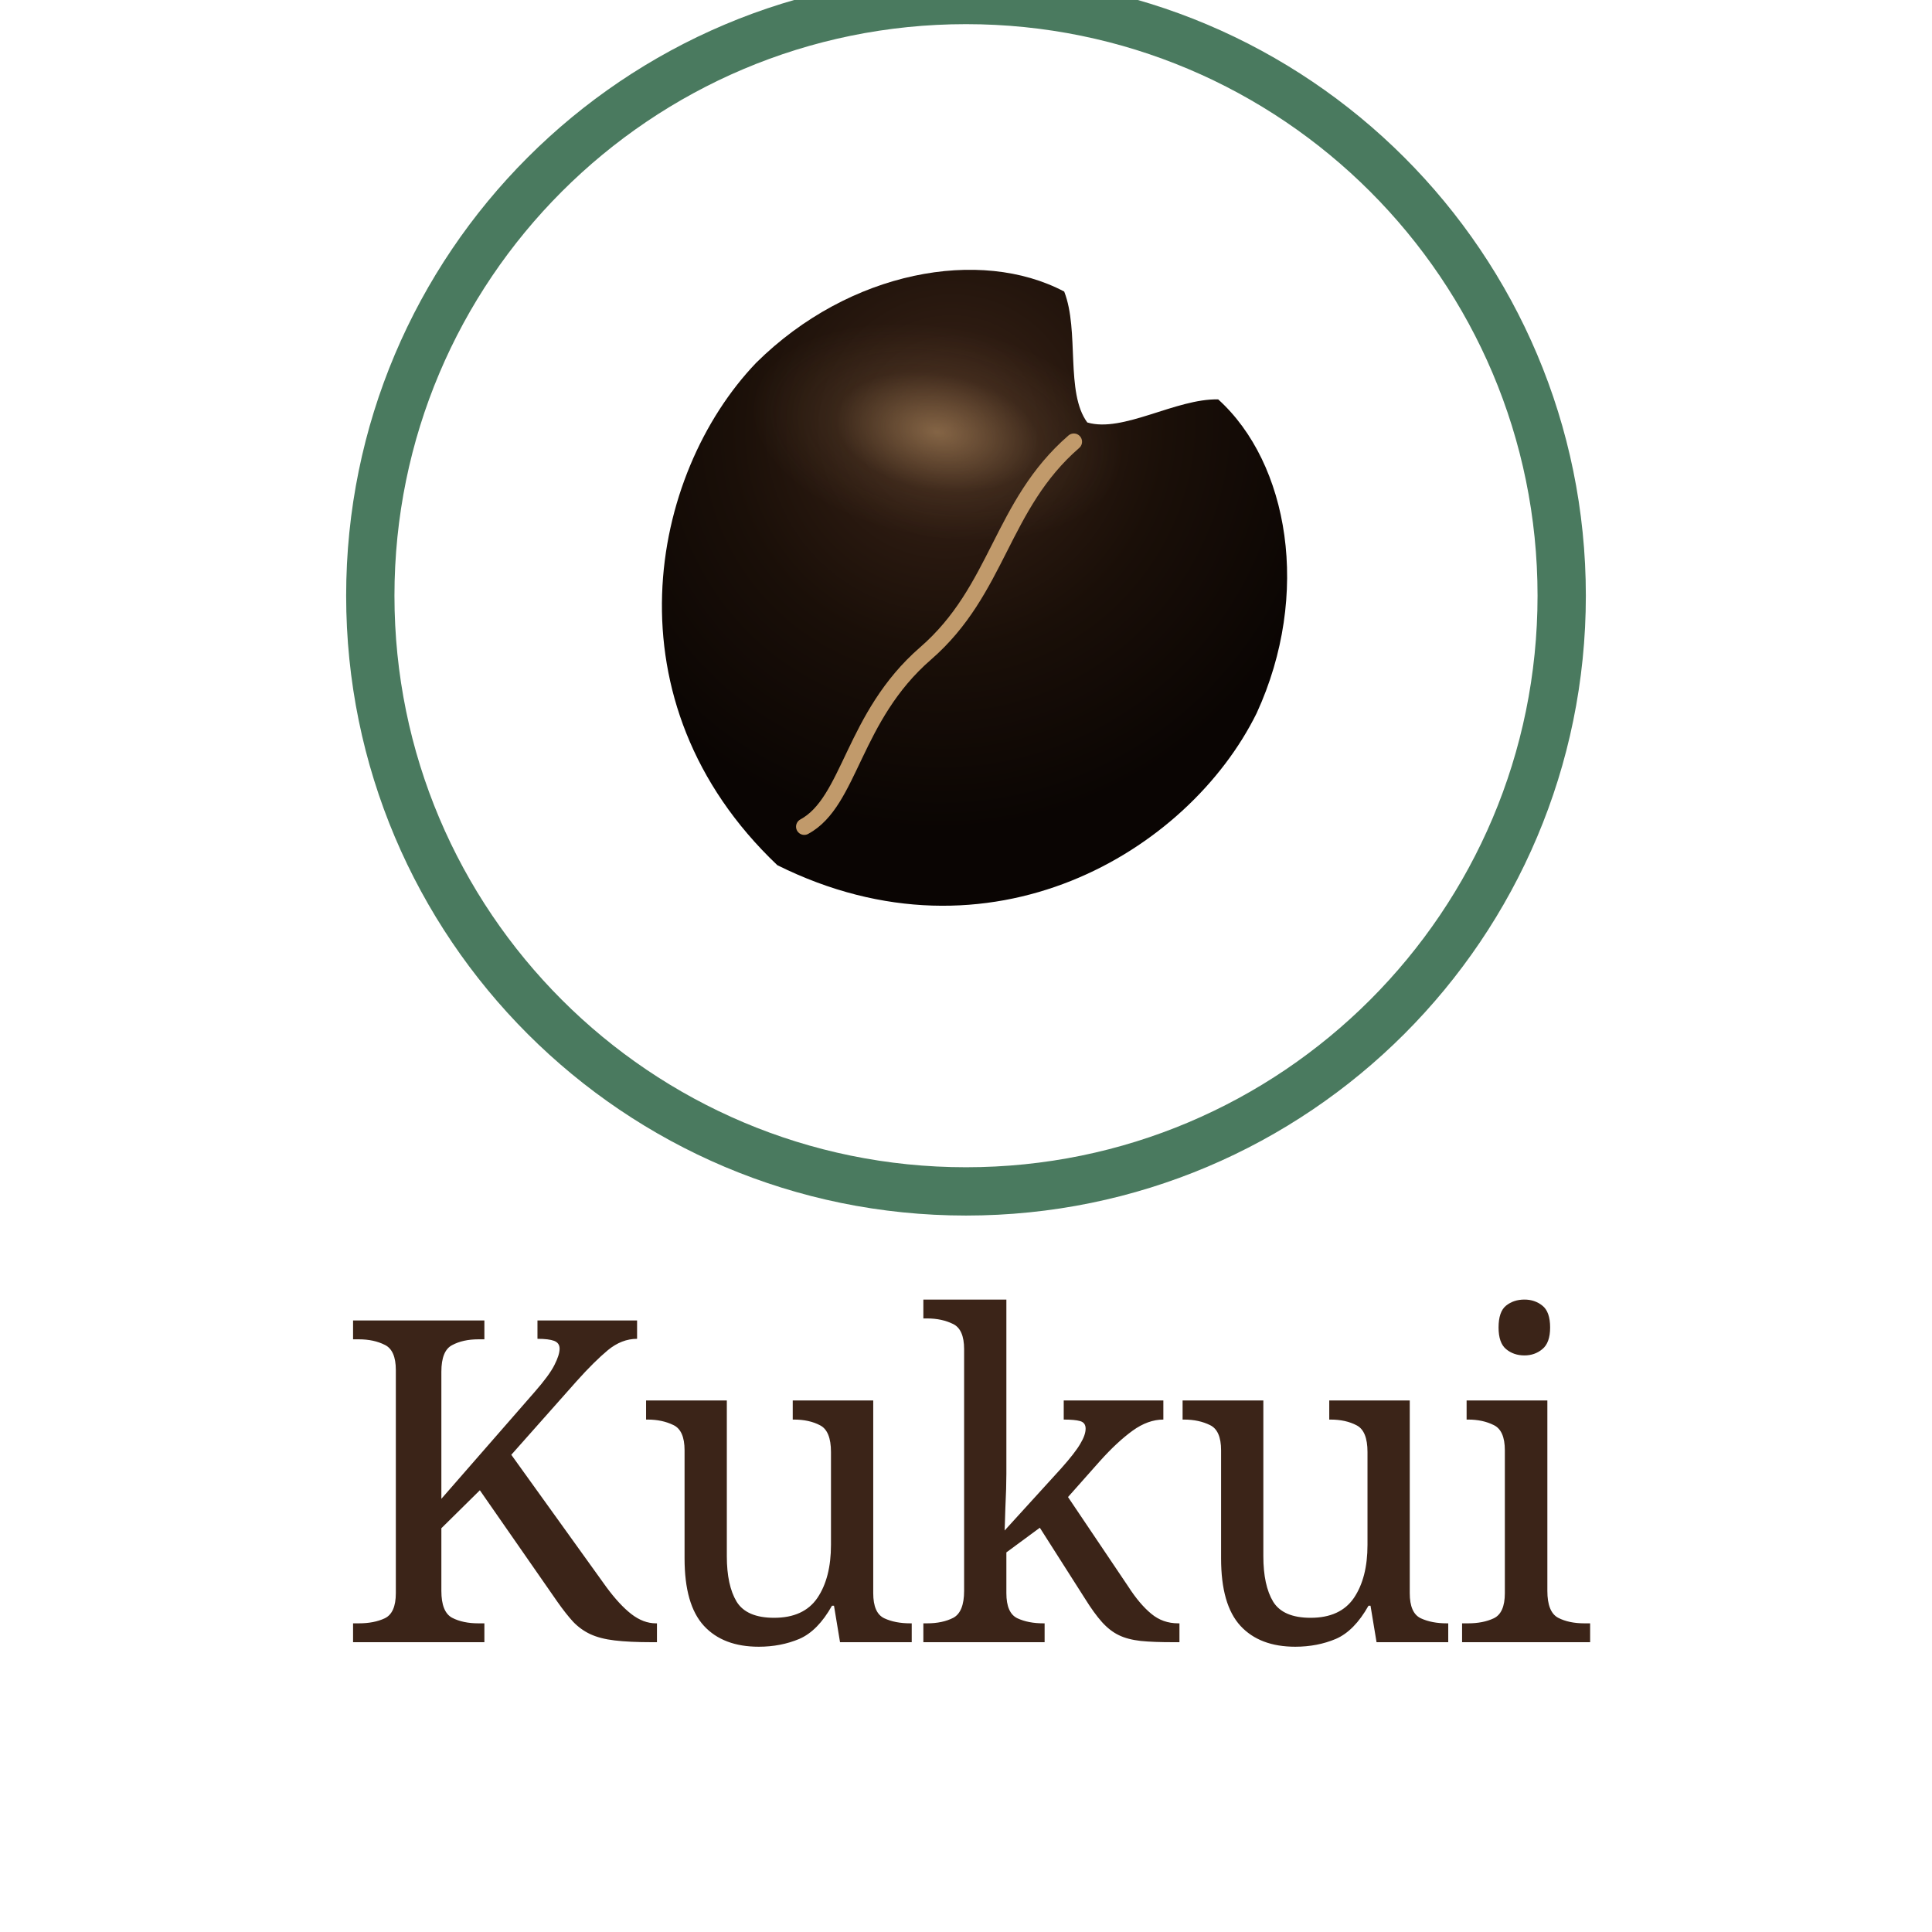
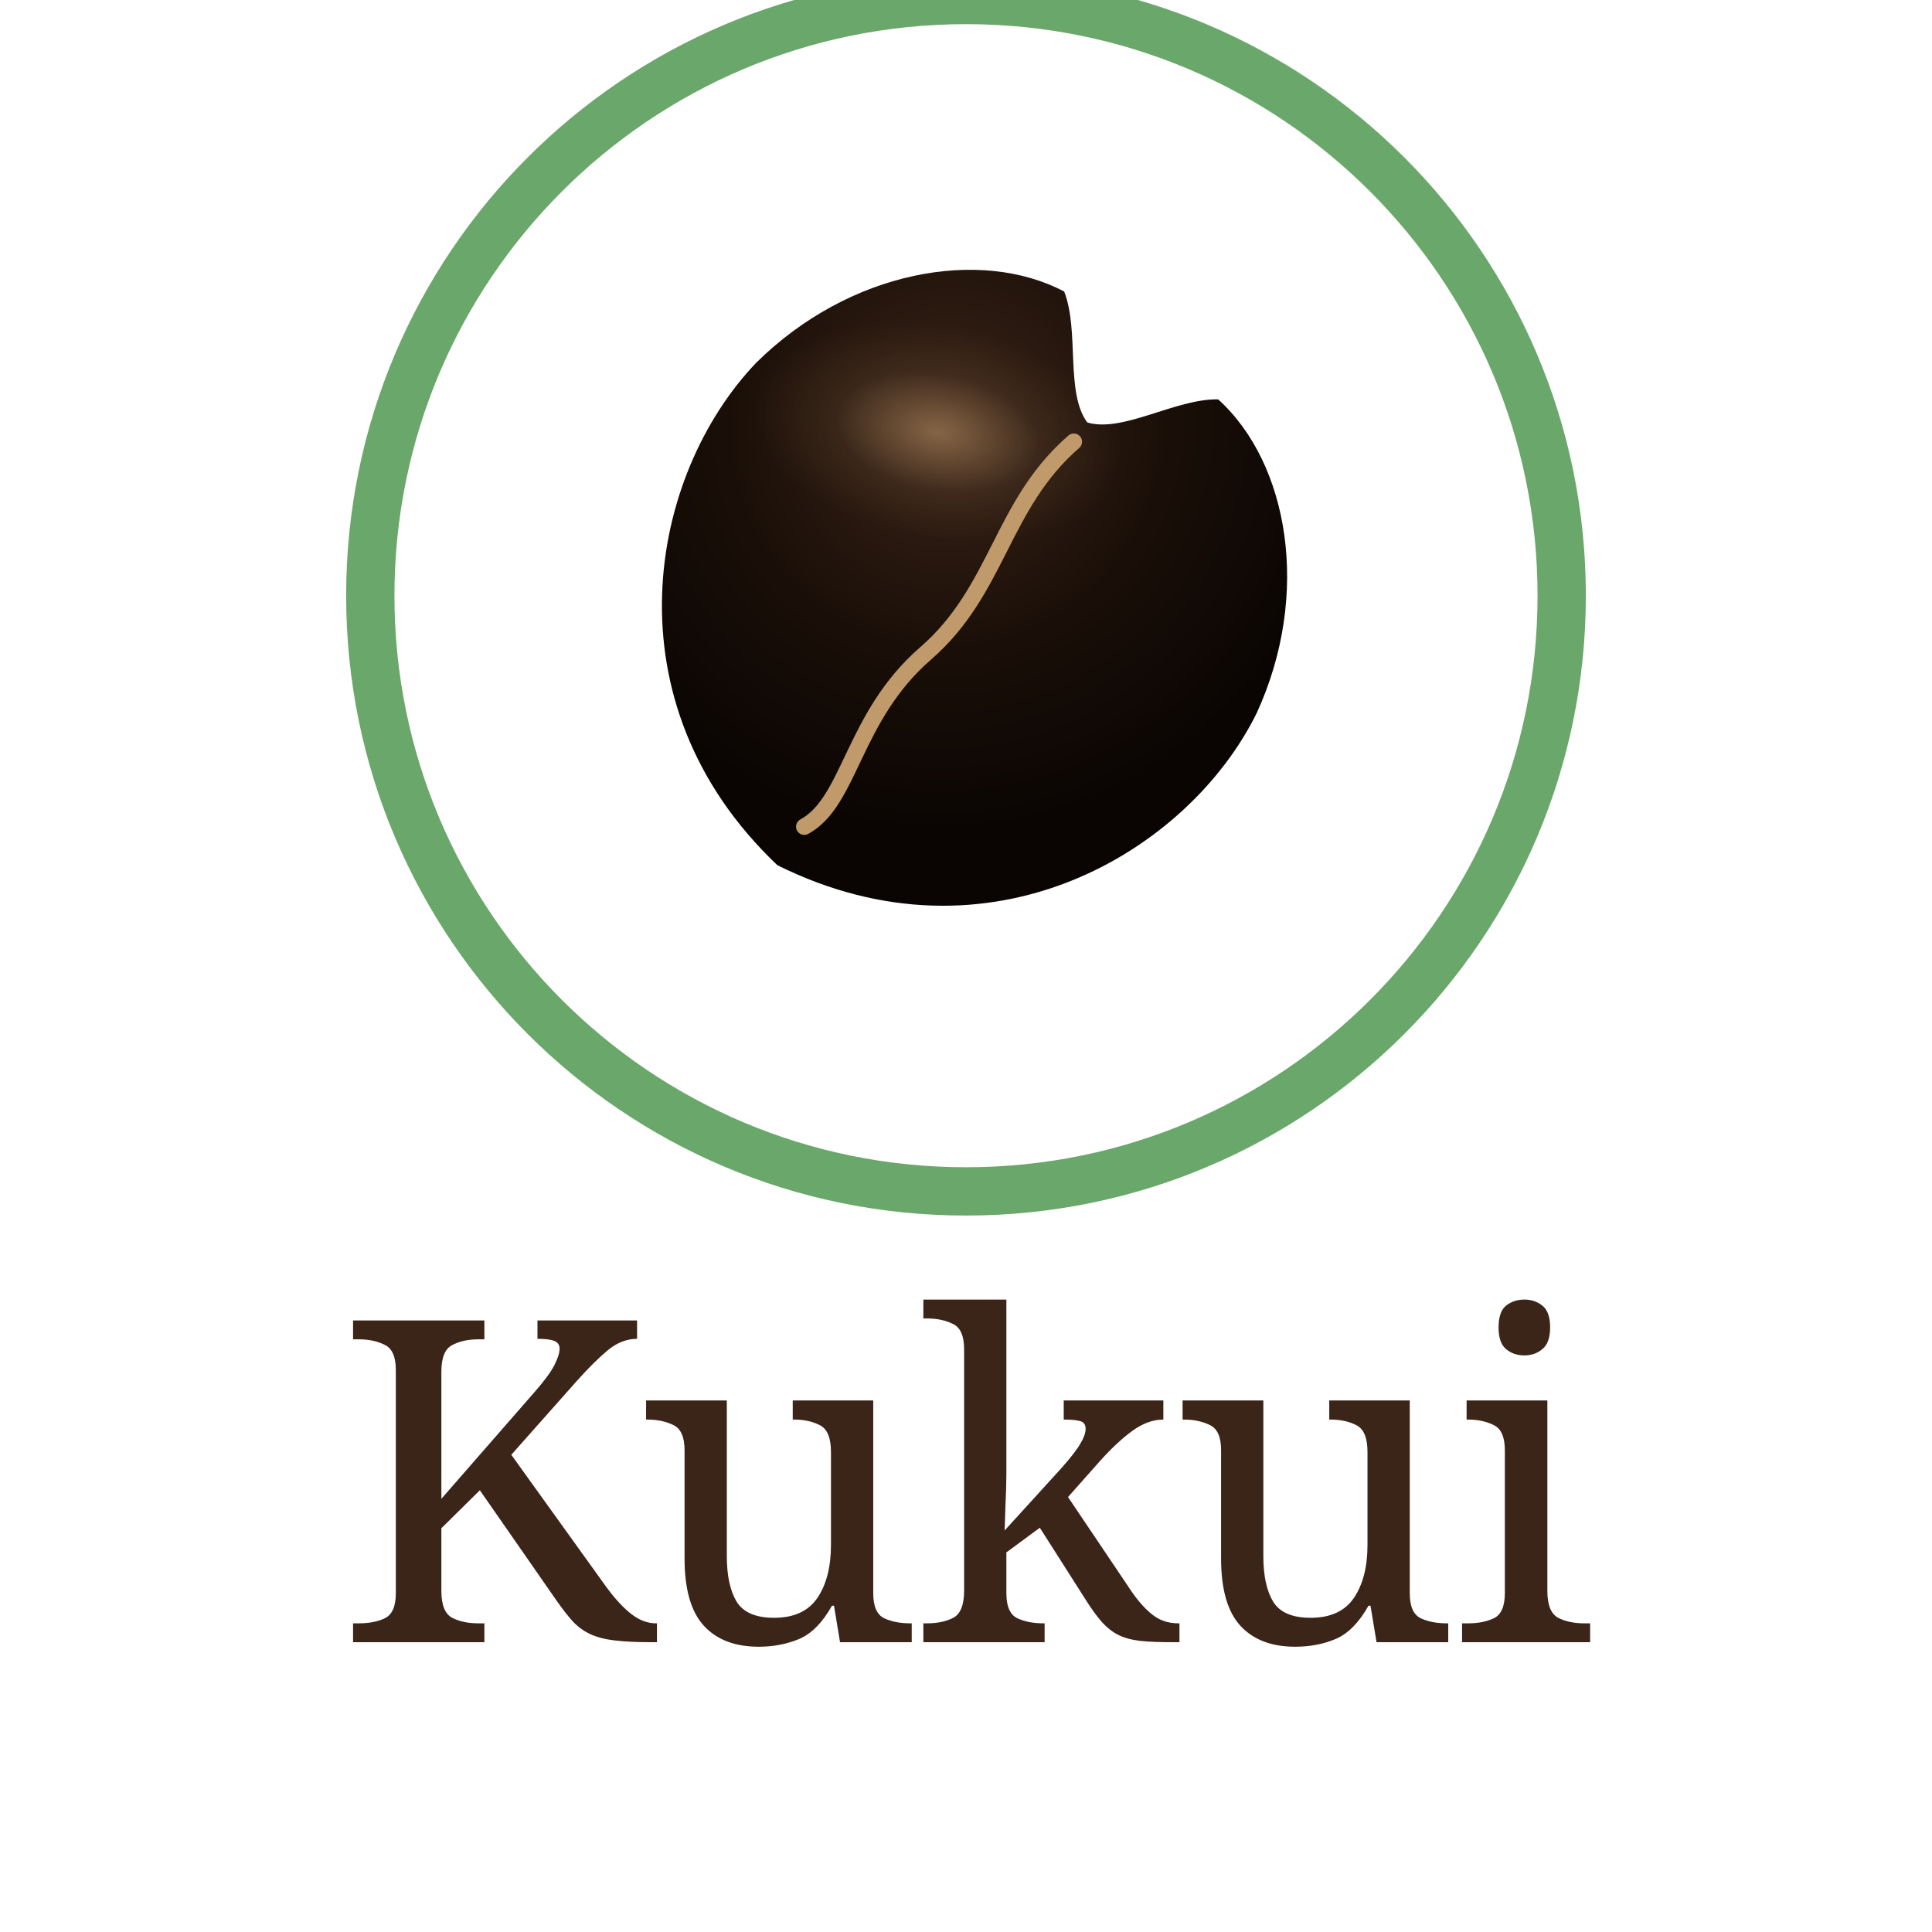
<svg xmlns="http://www.w3.org/2000/svg" width="120" height="120" viewBox="0 0 120 120" role="img" aria-label="Kukui">
  <defs>
    <radialGradient id="kukui-body" cx="32%" cy="28%" r="64%">
      <stop offset="0%" stop-color="#3b2418" />
      <stop offset="55%" stop-color="#1a0f08" />
      <stop offset="100%" stop-color="#0a0503" />
    </radialGradient>
    <radialGradient id="kukui-gloss" cx="50%" cy="50%" r="50%">
      <stop offset="0%" stop-color="#c19a6b" stop-opacity="0.55" />
      <stop offset="55%" stop-color="#c19a6b" stop-opacity="0.10" />
      <stop offset="100%" stop-color="#c19a6b" stop-opacity="0" />
    </radialGradient>
    <clipPath id="kukui-clip">
      <path d="M24 6 C 16 7, 8 15, 6 26 C 4 39, 12 57, 32 60 C 52 57, 60 39, 58 26 C 56 15, 48 7, 40 6 C 37 8, 35 13, 32 14 C 29 13, 27 8, 24 6 Z" />
    </clipPath>
  </defs>
-   <circle cx="60" cy="37" r="37" fill="none" stroke="#4a7a5f" stroke-width="3" />
+   <circle cx="60" cy="37" r="37" fill="none" stroke="#6aa76a" stroke-width="3" />
  <svg x="33" y="10" width="54" height="54" viewBox="-5 -5 74 74" overflow="visible">
    <g transform="rotate(35 32 32)">
      <path d="M24 6 C 16 7, 8 15, 6 26 C 4 39, 12 57, 32 60 C 52 57, 60 39, 58 26 C 56 15, 48 7, 40 6 C 37 8, 35 13, 32 14 C 29 13, 27 8, 24 6 Z" fill="url(#kukui-body)" />
      <g clip-path="url(#kukui-clip)">
        <ellipse cx="22" cy="22" rx="16" ry="9" fill="url(#kukui-gloss)" transform="rotate(-25 22 22)" />
      </g>
      <path d="M32 16 C 30 24, 34 30, 32 38 C 30 46, 34 52, 32 56" stroke="#c19a6b" stroke-width="1.4" stroke-linecap="round" fill="none" />
    </g>
  </svg>
  <text x="60" y="102" font-family="Georgia" font-size="28" font-weight="500" letter-spacing="-0.015em" text-anchor="middle" fill="#3b2418">Kukui</text>
</svg>
